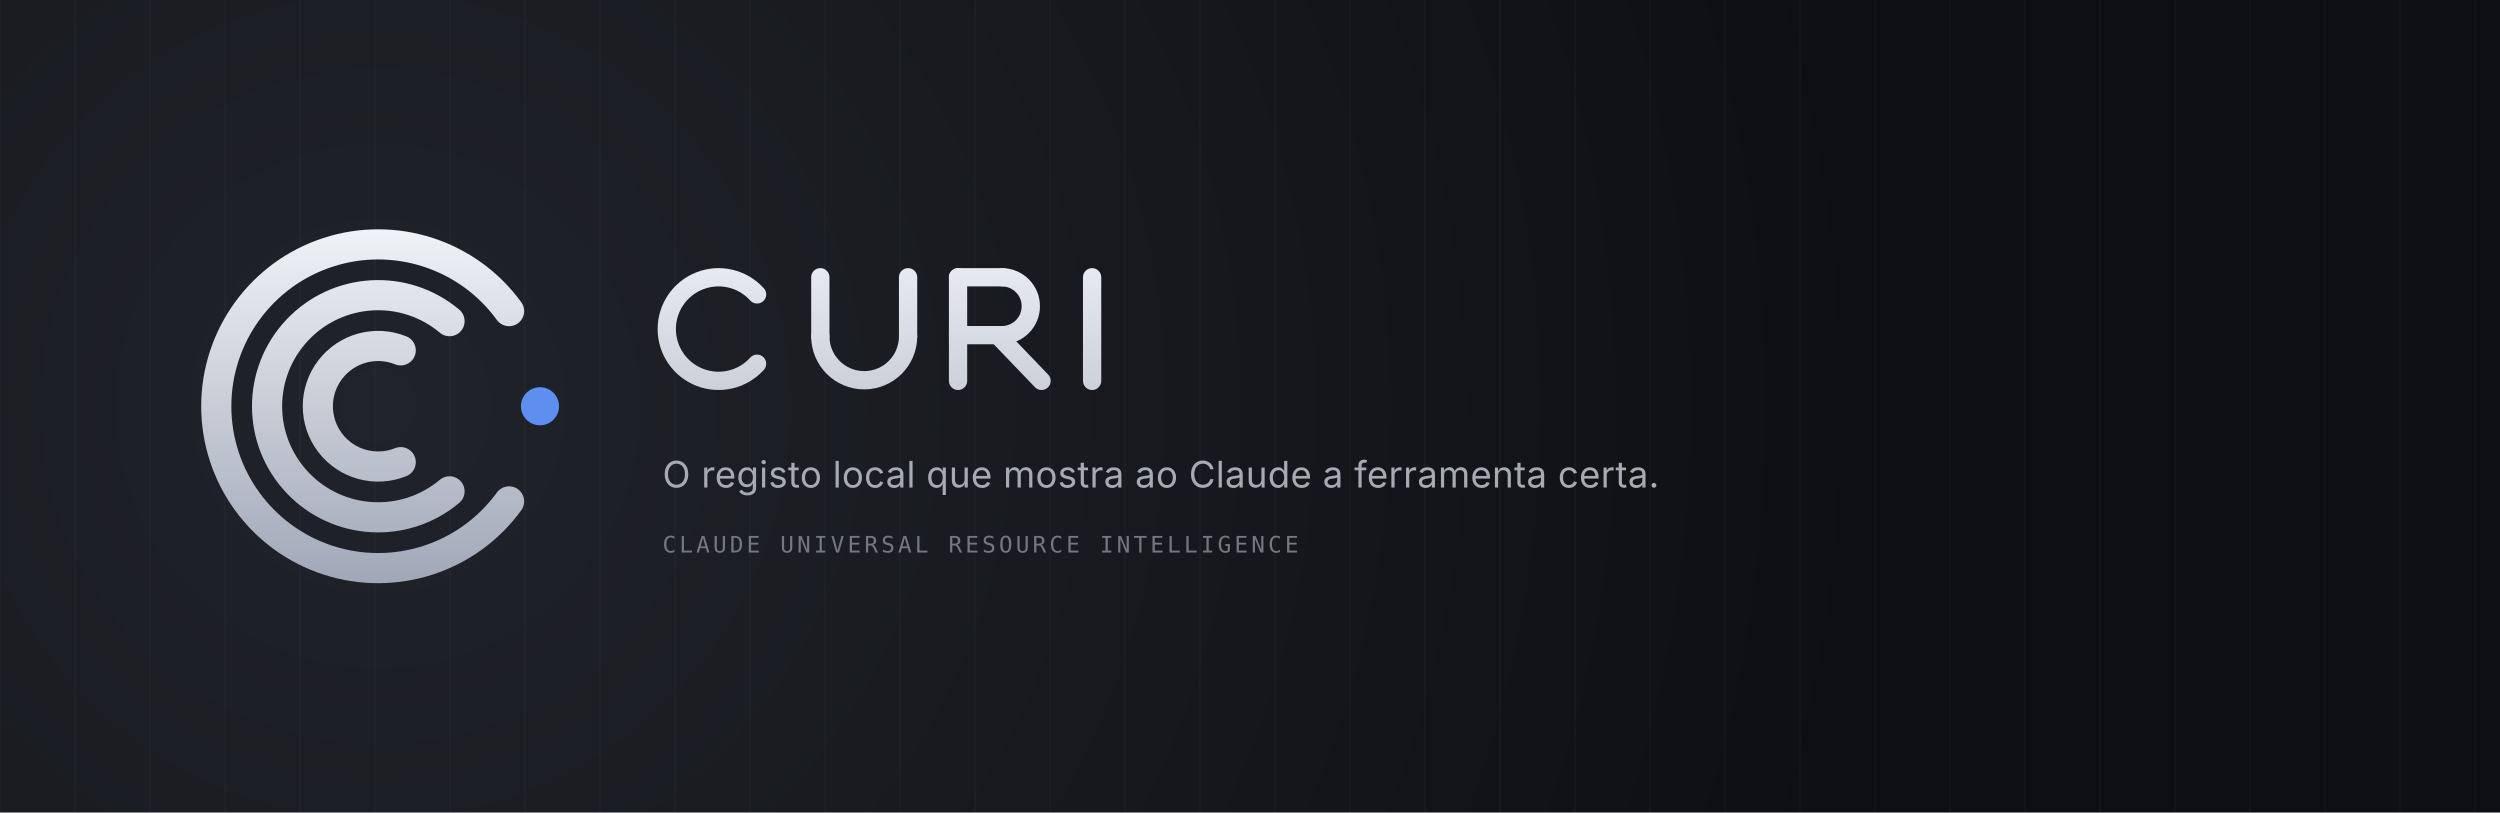
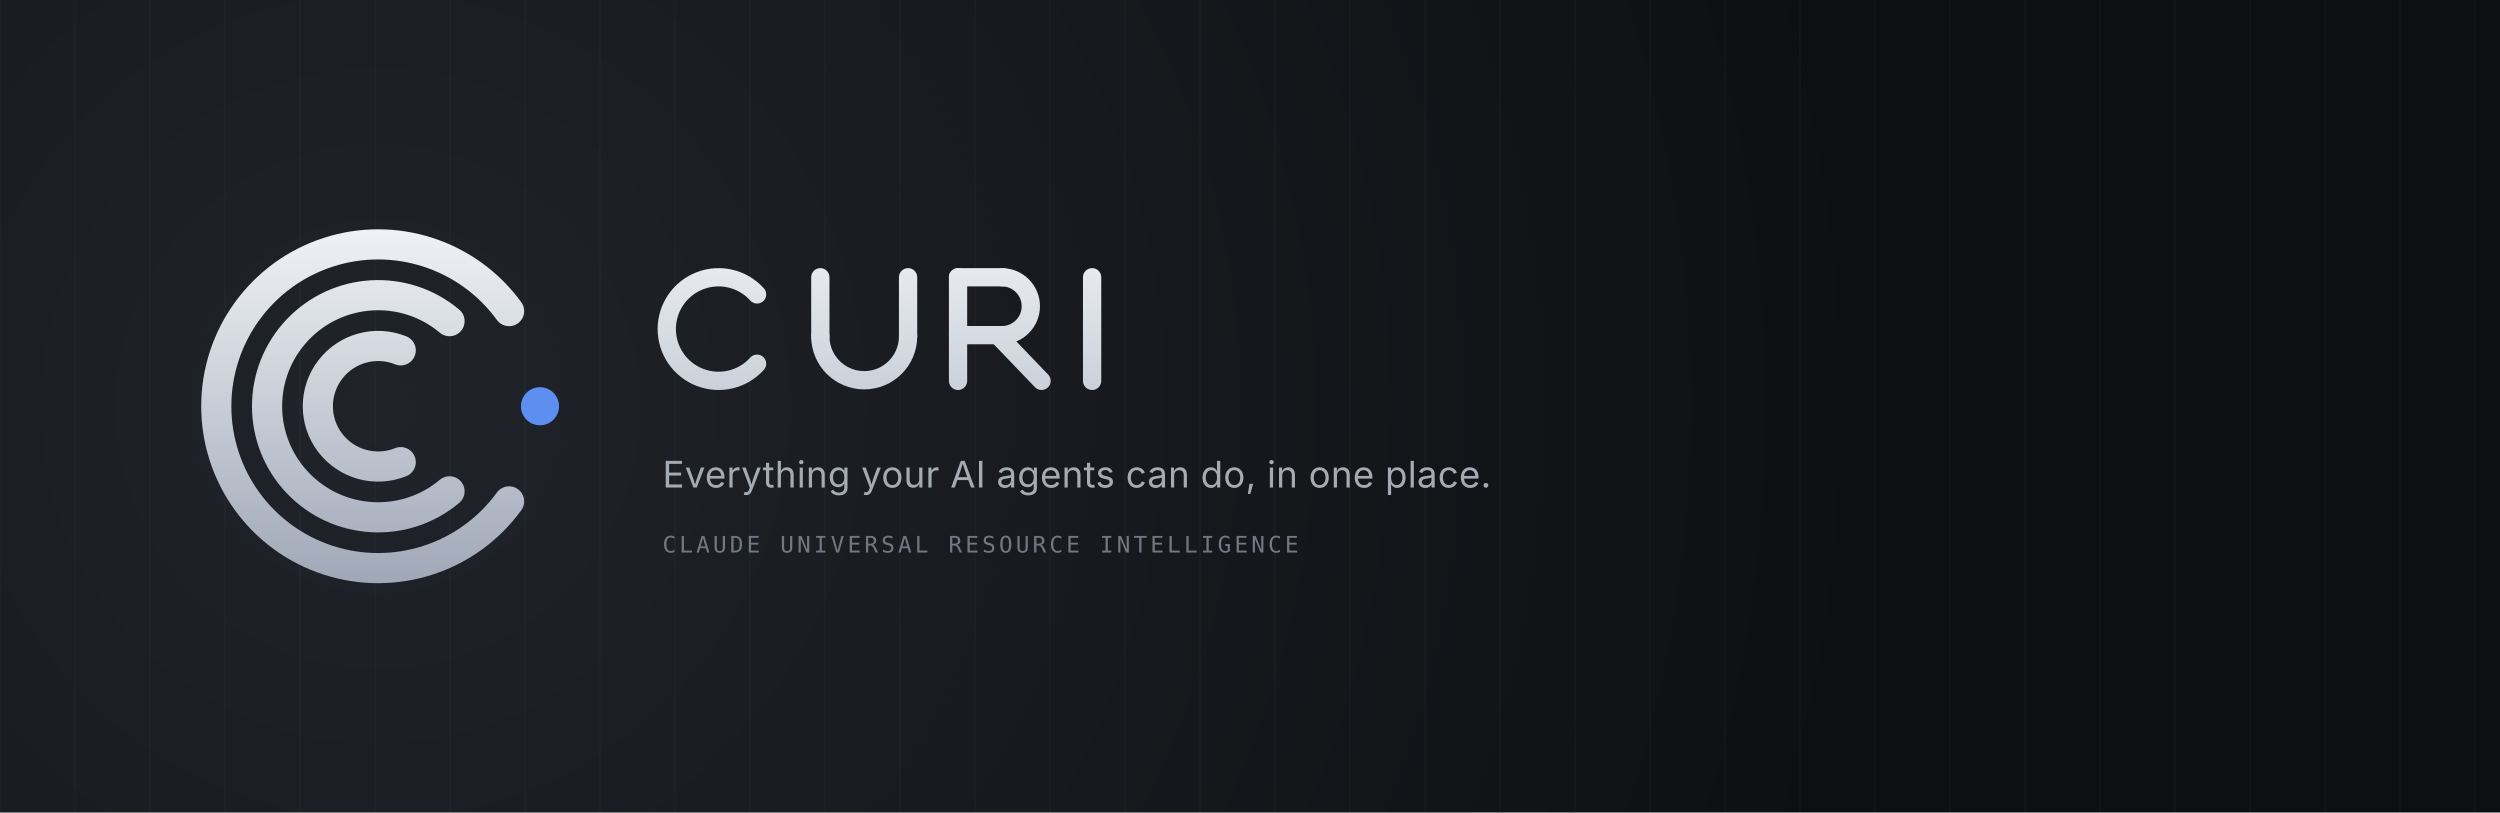
<svg xmlns="http://www.w3.org/2000/svg" width="1600" height="520" viewBox="0 0 1600 520" role="img" aria-label="CURI">
  <defs>
    <linearGradient id="sv" x1="0" y1="130" x2="0" y2="390" gradientUnits="userSpaceOnUse">
      <stop offset="0" stop-color="#f5f7fb" />
      <stop offset="1" stop-color="#9aa2b2" />
    </linearGradient>
    <radialGradient id="bgl" cx="242" cy="260" r="960" gradientUnits="userSpaceOnUse">
      <stop offset="0" stop-color="#20232a" />
      <stop offset="1" stop-color="#0e0f12" />
    </radialGradient>
  </defs>
  <rect width="1600" height="520" fill="url(#bgl)" />
  <line x1="0" y1="0" x2="0" y2="520" stroke="#ffffff" stroke-opacity=".025" />
  <line x1="48" y1="0" x2="48" y2="520" stroke="#ffffff" stroke-opacity=".025" />
  <line x1="96" y1="0" x2="96" y2="520" stroke="#ffffff" stroke-opacity=".025" />
  <line x1="144" y1="0" x2="144" y2="520" stroke="#ffffff" stroke-opacity=".025" />
  <line x1="192" y1="0" x2="192" y2="520" stroke="#ffffff" stroke-opacity=".025" />
  <line x1="240" y1="0" x2="240" y2="520" stroke="#ffffff" stroke-opacity=".025" />
  <line x1="288" y1="0" x2="288" y2="520" stroke="#ffffff" stroke-opacity=".025" />
  <line x1="336" y1="0" x2="336" y2="520" stroke="#ffffff" stroke-opacity=".025" />
  <line x1="384" y1="0" x2="384" y2="520" stroke="#ffffff" stroke-opacity=".025" />
  <line x1="432" y1="0" x2="432" y2="520" stroke="#ffffff" stroke-opacity=".025" />
  <line x1="480" y1="0" x2="480" y2="520" stroke="#ffffff" stroke-opacity=".025" />
  <line x1="528" y1="0" x2="528" y2="520" stroke="#ffffff" stroke-opacity=".025" />
  <line x1="576" y1="0" x2="576" y2="520" stroke="#ffffff" stroke-opacity=".025" />
  <line x1="624" y1="0" x2="624" y2="520" stroke="#ffffff" stroke-opacity=".025" />
  <line x1="672" y1="0" x2="672" y2="520" stroke="#ffffff" stroke-opacity=".025" />
  <line x1="720" y1="0" x2="720" y2="520" stroke="#ffffff" stroke-opacity=".025" />
  <line x1="768" y1="0" x2="768" y2="520" stroke="#ffffff" stroke-opacity=".025" />
  <line x1="816" y1="0" x2="816" y2="520" stroke="#ffffff" stroke-opacity=".025" />
  <line x1="864" y1="0" x2="864" y2="520" stroke="#ffffff" stroke-opacity=".025" />
  <line x1="912" y1="0" x2="912" y2="520" stroke="#ffffff" stroke-opacity=".025" />
  <line x1="960" y1="0" x2="960" y2="520" stroke="#ffffff" stroke-opacity=".025" />
  <line x1="1008" y1="0" x2="1008" y2="520" stroke="#ffffff" stroke-opacity=".025" />
  <line x1="1056" y1="0" x2="1056" y2="520" stroke="#ffffff" stroke-opacity=".025" />
  <line x1="1104" y1="0" x2="1104" y2="520" stroke="#ffffff" stroke-opacity=".025" />
  <line x1="1152" y1="0" x2="1152" y2="520" stroke="#ffffff" stroke-opacity=".025" />
  <line x1="1200" y1="0" x2="1200" y2="520" stroke="#ffffff" stroke-opacity=".025" />
  <line x1="1248" y1="0" x2="1248" y2="520" stroke="#ffffff" stroke-opacity=".025" />
  <line x1="1296" y1="0" x2="1296" y2="520" stroke="#ffffff" stroke-opacity=".025" />
  <line x1="1344" y1="0" x2="1344" y2="520" stroke="#ffffff" stroke-opacity=".025" />
  <line x1="1392" y1="0" x2="1392" y2="520" stroke="#ffffff" stroke-opacity=".025" />
  <line x1="1440" y1="0" x2="1440" y2="520" stroke="#ffffff" stroke-opacity=".025" />
  <line x1="1488" y1="0" x2="1488" y2="520" stroke="#ffffff" stroke-opacity=".025" />
  <line x1="1536" y1="0" x2="1536" y2="520" stroke="#ffffff" stroke-opacity=".025" />
  <line x1="1584" y1="0" x2="1584" y2="520" stroke="#ffffff" stroke-opacity=".025" />
  <path d="M325.81 320.89 A103.59 103.59 0 1 1 325.81 199.11" fill="none" stroke="url(#sv)" stroke-width="19.3" stroke-linecap="round" stroke-linejoin="round" />
  <path d="M287.7 314.46 A71.09 71.09 0 1 1 287.7 205.54" fill="none" stroke="url(#sv)" stroke-width="19.3" stroke-linecap="round" stroke-linejoin="round" />
  <path d="M256.46 295.78 A38.59 38.59 0 1 1 256.46 224.22" fill="none" stroke="url(#sv)" stroke-width="19.3" stroke-linecap="round" stroke-linejoin="round" />
  <circle cx="345.59" cy="260" r="12.19" fill="#5c8ff0" />
  <path d="M484.52 232.78 A33.15 33.15 0 1 1 484.52 188.42" fill="none" stroke="url(#sv)" stroke-width="11.7" stroke-linecap="round" stroke-linejoin="round" />
  <path d="M525.01 177.45 L525.01 215.28" fill="none" stroke="url(#sv)" stroke-width="11.7" stroke-linecap="round" stroke-linejoin="round" />
  <path d="M581.17 215.28 A28.08 28.08 0 0 1 525.01 215.28" fill="none" stroke="url(#sv)" stroke-width="11.7" stroke-linecap="round" stroke-linejoin="round" />
  <path d="M581.17 215.28 L581.17 177.45" fill="none" stroke="url(#sv)" stroke-width="11.7" stroke-linecap="round" stroke-linejoin="round" />
  <path d="M613.15 243.75 L613.15 177.45" fill="none" stroke="url(#sv)" stroke-width="11.7" stroke-linecap="round" stroke-linejoin="round" />
  <path d="M613.15 177.45 L641.62 177.45" fill="none" stroke="url(#sv)" stroke-width="11.7" stroke-linecap="round" stroke-linejoin="round" />
  <path d="M641.62 177.45 A18.53 18.53 0 0 1 641.62 214.5" fill="none" stroke="url(#sv)" stroke-width="11.7" stroke-linecap="round" stroke-linejoin="round" />
  <path d="M641.62 214.5 L613.15 214.5" fill="none" stroke="url(#sv)" stroke-width="11.7" stroke-linecap="round" stroke-linejoin="round" />
  <path d="M638.5 214.5 L666.58 243.75" fill="none" stroke="url(#sv)" stroke-width="11.7" stroke-linecap="round" stroke-linejoin="round" />
  <path d="M698.95 177.45 L698.95 243.75" fill="none" stroke="url(#sv)" stroke-width="11.7" stroke-linecap="round" stroke-linejoin="round" />
-   <text x="424" y="312" fill="#a6aab3" font-family="-apple-system, 'SF Pro Display', 'Helvetica Neue', sans-serif" font-size="23.4" letter-spacing="0.2">O registo local que mostra ao Claude a ferramenta certa.</text>
+   <text x="424" y="312" fill="#a6aab3" font-family="-apple-system, 'SF Pro Display', 'Helvetica Neue', sans-serif" font-size="23.4" letter-spacing="0.2">Everything your AI agents can do, in one place.</text>
  <text x="424" y="353.6" fill="#727782" font-family="'SF Mono', Menlo, monospace" font-size="14.56" letter-spacing="2">CLAUDE UNIVERSAL RESOURCE INTELLIGENCE</text>
</svg>
